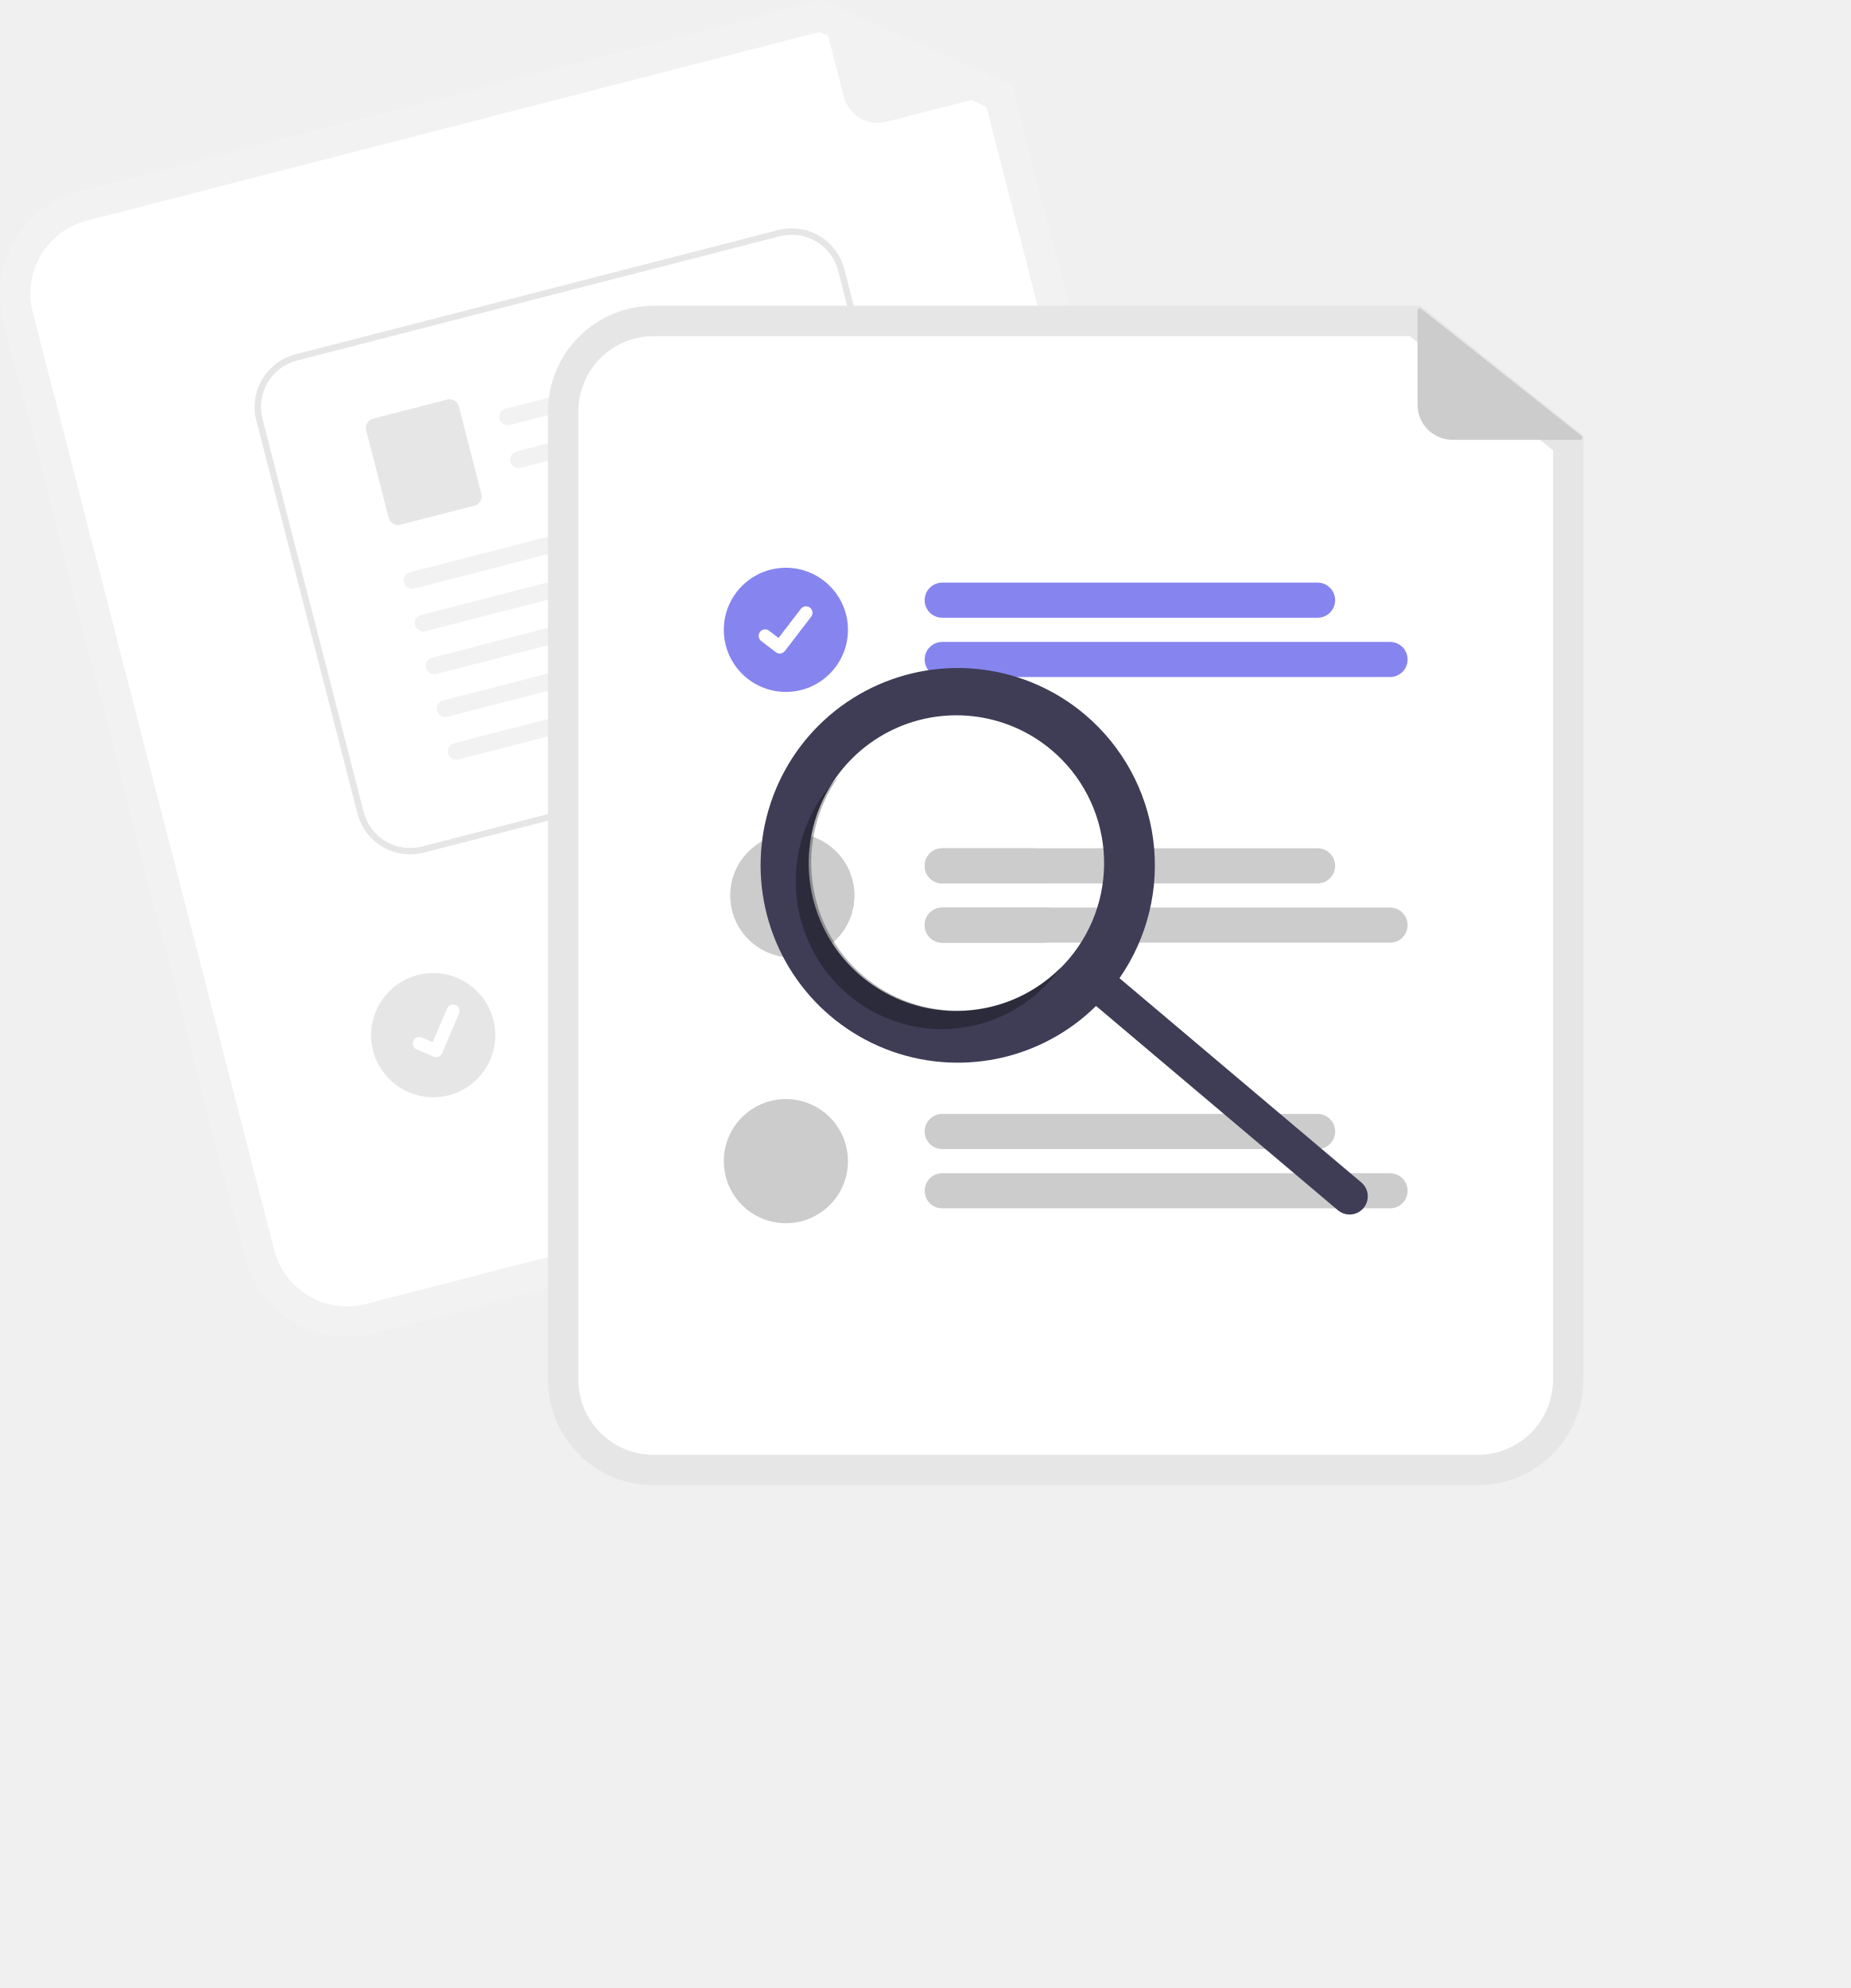
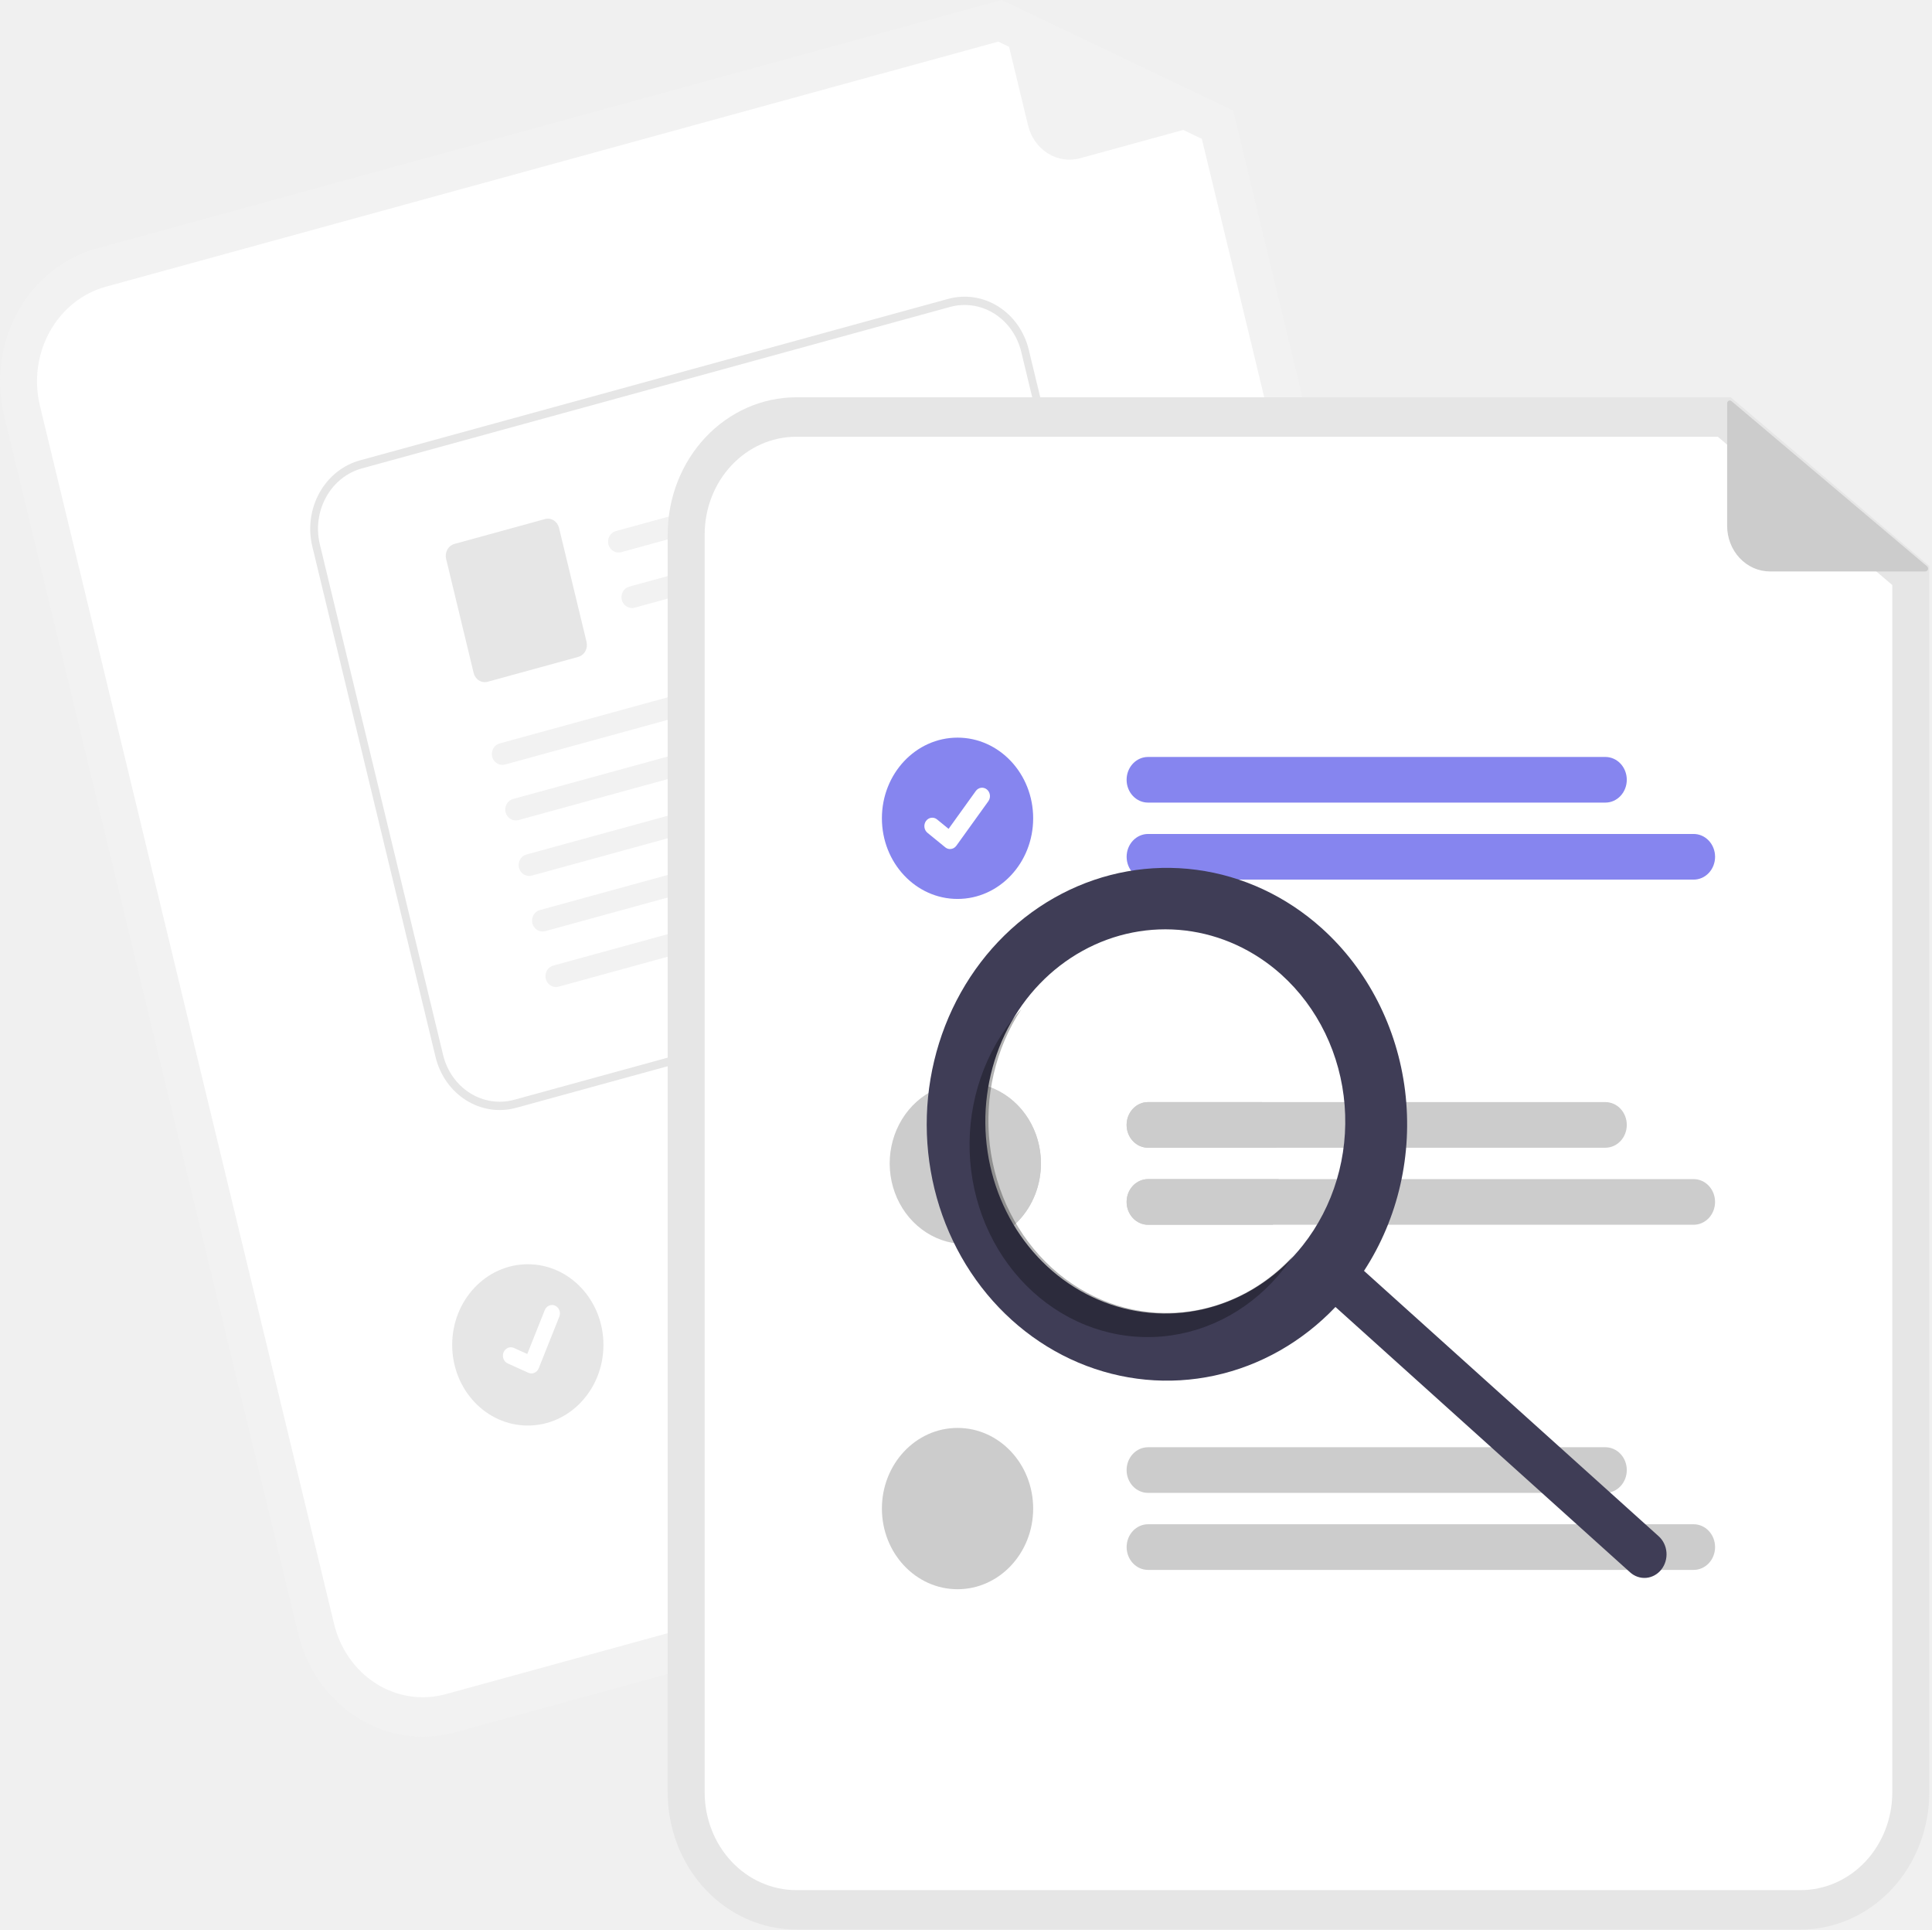
- <svg xmlns="http://www.w3.org/2000/svg" width="579" height="622" viewBox="0 0 579 622" fill="none">
+ <svg xmlns="http://www.w3.org/2000/svg" width="701" height="700" viewBox="0 0 701 700" fill="none">
  <g id="search_img">
    <g id="backpage">
-       <path id="Vector" d="M366.643 352.86L116.794 417.199C108.319 419.371 99.328 418.093 91.794 413.645C84.26 409.196 78.799 401.941 76.607 393.471L1.046 100.044C-1.126 91.569 0.152 82.578 4.601 75.044C9.049 67.51 16.304 62.048 24.774 59.857L257.218 6.10352e-05L316.713 26.634L390.371 312.673C392.543 321.148 391.265 330.139 386.817 337.673C382.368 345.207 375.113 350.669 366.643 352.86V352.86Z" fill="#F2F2F2" />
-       <path id="Vector_2" d="M27.143 69.057C21.111 70.617 15.945 74.507 12.777 79.872C9.609 85.237 8.699 91.639 10.246 97.675L85.807 391.102C87.368 397.134 91.257 402.3 96.622 405.468C101.987 408.636 108.39 409.546 114.425 407.999L364.274 343.66C370.306 342.1 375.472 338.21 378.64 332.845C381.808 327.48 382.718 321.078 381.171 315.042L308.654 33.435L256.369 10.028L27.143 69.057Z" fill="white" />
-       <path id="Ellipse 44" d="M135.555 343.301C146.282 343.301 154.978 334.605 154.978 323.878C154.978 313.151 146.282 304.455 135.555 304.455C124.828 304.455 116.132 313.151 116.132 323.878C116.132 334.605 124.828 343.301 135.555 343.301Z" fill="#E6E6E6" />
-       <path id="Vector_3" d="M283.64 227.896L132.565 266.785C128.199 267.904 123.567 267.245 119.686 264.953C115.805 262.661 112.992 258.924 111.864 254.56L80.204 131.57C79.085 127.204 79.744 122.572 82.036 118.691C84.328 114.81 88.066 111.997 92.429 110.868L243.504 71.979C247.87 70.861 252.502 71.519 256.383 73.811C260.264 76.103 263.077 79.841 264.206 84.205L295.865 207.195C296.984 211.561 296.325 216.193 294.033 220.074C291.741 223.955 288.003 226.768 283.64 227.896Z" fill="white" />
-       <path id="Path 411" d="M235.84 113.334L159.594 132.96C158.928 133.146 158.215 133.072 157.601 132.753C156.987 132.434 156.517 131.894 156.286 131.242C156.178 130.901 156.141 130.542 156.177 130.186C156.213 129.831 156.321 129.486 156.494 129.174C156.668 128.861 156.903 128.587 157.186 128.369C157.468 128.15 157.793 127.992 158.139 127.903L235.752 107.924C238.887 109.512 238.062 112.761 235.839 113.334L235.84 113.334Z" fill="#F2F2F2" />
-       <path id="Path 413" d="M148.515 158.192L125.245 164.182C124.485 164.377 123.679 164.262 123.004 163.863C122.328 163.464 121.838 162.813 121.642 162.054L114.574 134.594C114.379 133.834 114.493 133.028 114.892 132.352C115.291 131.677 115.942 131.187 116.701 130.991L139.971 125.001C140.731 124.806 141.537 124.921 142.212 125.32C142.888 125.719 143.378 126.369 143.574 127.129L150.643 154.589C150.838 155.349 150.723 156.155 150.324 156.83C149.925 157.506 149.274 157.996 148.515 158.192V158.192Z" fill="#E6E6E6" />
-       <path id="Path 414" d="M246.11 154.148L129.745 184.102C129.079 184.288 128.366 184.214 127.752 183.895C127.138 183.576 126.668 183.036 126.437 182.384C126.329 182.043 126.292 181.684 126.328 181.328C126.364 180.972 126.472 180.628 126.645 180.315C126.818 180.003 127.054 179.729 127.336 179.511C127.619 179.292 127.943 179.133 128.289 179.044L246.023 148.738C249.158 150.326 248.333 153.576 246.11 154.148L246.11 154.148Z" fill="#F2F2F2" />
-       <path id="Path 415" d="M249.554 167.526L133.189 197.48C132.522 197.666 131.81 197.592 131.196 197.273C130.582 196.954 130.111 196.414 129.88 195.761C129.773 195.421 129.736 195.061 129.772 194.706C129.807 194.35 129.915 194.006 130.089 193.693C130.262 193.381 130.497 193.107 130.78 192.888C131.063 192.67 131.387 192.511 131.733 192.422L249.467 162.116C252.602 163.704 251.777 166.954 249.554 167.526V167.526Z" fill="#F2F2F2" />
-       <path id="Path 416" d="M252.995 180.895L136.63 210.849C135.964 211.035 135.251 210.961 134.637 210.642C134.023 210.323 133.553 209.783 133.322 209.131C133.214 208.79 133.177 208.431 133.213 208.075C133.249 207.72 133.357 207.375 133.53 207.063C133.704 206.75 133.939 206.476 134.222 206.258C134.504 206.039 134.829 205.88 135.175 205.791L252.908 175.485C256.043 177.073 255.218 180.323 252.995 180.895V180.895Z" fill="#F2F2F2" />
-       <path id="Path 417" d="M256.438 194.272L140.074 224.226C139.407 224.412 138.695 224.338 138.081 224.019C137.466 223.7 136.996 223.16 136.765 222.507C136.658 222.167 136.621 221.808 136.657 221.452C136.692 221.096 136.8 220.752 136.974 220.439C137.147 220.127 137.382 219.853 137.665 219.634C137.948 219.416 138.272 219.257 138.618 219.168L256.351 188.862C259.487 190.45 258.662 193.7 256.438 194.272L256.438 194.272Z" fill="#F2F2F2" />
-       <path id="Path 418" d="M259.88 207.642L143.515 237.596C142.849 237.782 142.136 237.708 141.522 237.389C140.908 237.07 140.438 236.53 140.207 235.878C140.099 235.537 140.062 235.178 140.098 234.822C140.134 234.467 140.242 234.122 140.415 233.81C140.589 233.497 140.824 233.223 141.107 233.005C141.389 232.786 141.714 232.627 142.06 232.538L259.793 202.232C262.928 203.821 262.103 207.07 259.88 207.642V207.642Z" fill="#F2F2F2" />
-       <path id="Path 395" d="M136.988 330.686C136.565 330.796 136.118 330.765 135.714 330.598L135.689 330.588L130.398 328.345C130.152 328.241 129.929 328.089 129.742 327.899C129.555 327.709 129.408 327.484 129.308 327.237C129.208 326.99 129.157 326.725 129.16 326.459C129.162 326.192 129.217 325.928 129.322 325.683C129.426 325.438 129.578 325.215 129.768 325.028C129.958 324.842 130.184 324.694 130.431 324.595C130.678 324.495 130.943 324.445 131.21 324.448C131.476 324.451 131.74 324.506 131.985 324.611L135.414 326.07L139.907 315.5C140.011 315.255 140.162 315.033 140.352 314.847C140.542 314.66 140.767 314.513 141.014 314.413C141.261 314.314 141.525 314.264 141.792 314.266C142.058 314.269 142.321 314.323 142.566 314.428L142.567 314.428L142.54 314.497L142.568 314.428C143.062 314.639 143.453 315.037 143.654 315.536C143.855 316.035 143.85 316.593 143.64 317.088L138.354 329.515C138.232 329.801 138.045 330.056 137.808 330.259C137.571 330.461 137.291 330.607 136.989 330.683L136.988 330.686Z" fill="white" />
-       <path id="Vector_4" d="M316.078 28.148L277.41 38.105C274.588 38.832 271.591 38.407 269.081 36.925C266.571 35.443 264.753 33.025 264.026 30.202L256.672 1.643C256.639 1.518 256.643 1.386 256.682 1.263C256.721 1.14 256.794 1.031 256.893 0.947C256.992 0.864 257.112 0.81 257.239 0.792C257.367 0.773 257.498 0.791 257.616 0.844L316.185 26.855C316.316 26.912 316.425 27.009 316.497 27.132C316.57 27.255 316.603 27.397 316.591 27.539C316.579 27.681 316.524 27.816 316.432 27.925C316.34 28.034 316.216 28.112 316.078 28.148V28.148Z" fill="#F2F2F2" />
-       <path id="Vector_5" d="M295.735 278.728L181.982 308.021C181.283 308.201 180.556 308.241 179.841 308.14C179.127 308.039 178.439 307.798 177.818 307.431C177.196 307.064 176.653 306.578 176.22 306.002C175.786 305.425 175.47 304.768 175.29 304.069C175.11 303.371 175.07 302.643 175.171 301.929C175.272 301.214 175.513 300.526 175.88 299.905C176.247 299.284 176.732 298.74 177.309 298.307C177.886 297.873 178.543 297.557 179.241 297.377L292.994 268.085C293.693 267.905 294.421 267.864 295.135 267.965C295.85 268.066 296.537 268.307 297.159 268.674C297.78 269.041 298.323 269.527 298.757 270.104C299.191 270.68 299.506 271.337 299.686 272.036C299.866 272.735 299.907 273.462 299.806 274.177C299.705 274.891 299.464 275.579 299.097 276.2C298.73 276.822 298.244 277.365 297.667 277.799C297.09 278.232 296.434 278.548 295.735 278.728Z" fill="#CCCCCC" />
-       <path id="Vector_6" d="M322.313 291.036L186.607 325.982C185.196 326.345 183.698 326.133 182.443 325.392C181.188 324.651 180.279 323.442 179.915 322.03C179.552 320.619 179.764 319.121 180.505 317.866C181.246 316.611 182.455 315.702 183.867 315.338L319.572 280.393C320.983 280.031 322.48 280.244 323.733 280.985C324.987 281.726 325.896 282.935 326.259 284.345C326.622 285.756 326.411 287.253 325.671 288.507C324.931 289.762 323.723 290.672 322.313 291.036V291.036Z" fill="#CCCCCC" />
-       <path id="Vector_7" d="M283.64 227.896L132.565 266.785C128.199 267.904 123.567 267.245 119.686 264.953C115.805 262.661 112.992 258.924 111.864 254.56L80.204 131.57C79.085 127.204 79.744 122.572 82.036 118.691C84.328 114.81 88.066 111.997 92.429 110.868L243.504 71.979C247.87 70.861 252.502 71.519 256.383 73.811C260.264 76.103 263.077 79.841 264.206 84.205L295.865 207.195C296.984 211.561 296.325 216.193 294.033 220.074C291.741 223.955 288.003 226.768 283.64 227.896ZM92.928 112.805C89.078 113.801 85.78 116.283 83.757 119.708C81.735 123.132 81.154 127.219 82.141 131.071L113.801 254.062C114.796 257.912 117.279 261.21 120.703 263.232C124.127 265.254 128.214 265.836 132.066 264.849L283.141 225.96C286.992 224.964 290.29 222.481 292.312 219.057C294.334 215.633 294.915 211.546 293.928 207.694L262.269 84.703C261.273 80.853 258.791 77.555 255.366 75.533C251.942 73.51 247.855 72.929 244.003 73.916L92.928 112.805Z" fill="#E6E6E6" />
-       <path id="Path 412" d="M239.283 126.708L163.037 146.334C162.37 146.52 161.658 146.446 161.044 146.127C160.43 145.808 159.96 145.268 159.729 144.616C159.621 144.275 159.584 143.916 159.62 143.56C159.656 143.205 159.764 142.86 159.937 142.548C160.11 142.235 160.346 141.961 160.628 141.743C160.911 141.524 161.235 141.366 161.581 141.277L239.195 121.298C242.33 122.886 241.505 126.135 239.282 126.708L239.283 126.708Z" fill="#F2F2F2" />
+       <path id="Vector" d="M517.996 531.555L165.004 628.477C153.03 631.749 140.328 629.823 129.684 623.123C119.04 616.421 111.323 605.492 108.227 592.732L1.474 150.708C-1.595 137.941 0.21 124.397 6.495 113.048C12.78 101.699 23.03 93.471 34.997 90.17L363.398 6.10352e-05L447.453 40.122L551.519 471.017C554.588 483.784 552.782 497.328 546.498 508.677C540.212 520.027 529.962 528.255 517.996 531.555Z" fill="#F2F2F2" />
+       <path id="Vector_2" d="M38.344 104.028C29.822 106.379 22.523 112.238 18.047 120.32C13.572 128.402 12.286 138.047 14.471 147.139L121.225 589.164C123.43 598.25 128.925 606.033 136.505 610.805C144.084 615.577 153.131 616.948 161.657 614.618L514.648 517.696C523.171 515.346 530.469 509.486 534.945 501.404C539.421 493.322 540.707 483.678 538.521 474.585L436.067 50.367L362.198 15.107L38.344 104.028Z" fill="white" />
+       <path id="Ellipse 44" d="M191.51 517.155C206.665 517.155 218.951 504.055 218.951 487.896C218.951 471.737 206.665 458.637 191.51 458.637C176.355 458.637 164.069 471.737 164.069 487.896C164.069 504.055 176.355 517.155 191.51 517.155Z" fill="#E6E6E6" />
+       <path id="Vector_3" d="M400.727 343.307L187.286 401.89C181.117 403.576 174.573 402.583 169.09 399.13C163.607 395.678 159.632 390.048 158.039 383.474L113.309 198.2C111.728 191.623 112.659 184.645 115.897 178.798C119.135 172.952 124.416 168.714 130.581 167.014L344.022 108.431C350.191 106.746 356.735 107.738 362.218 111.191C367.701 114.644 371.675 120.274 373.27 126.848L417.999 312.123C419.58 318.7 418.649 325.677 415.411 331.524C412.172 337.37 406.891 341.608 400.727 343.307Z" fill="white" />
+       <path id="Path 411" d="M333.194 170.729L225.473 200.294C224.532 200.574 223.524 200.462 222.657 199.982C221.789 199.501 221.125 198.688 220.799 197.706C220.646 197.192 220.594 196.651 220.645 196.115C220.696 195.58 220.848 195.06 221.093 194.59C221.339 194.119 221.671 193.706 222.071 193.378C222.469 193.048 222.928 192.81 223.417 192.676L333.07 162.579C337.499 164.971 336.334 169.865 333.193 170.729H333.194Z" fill="#F2F2F2" />
+       <path id="Path 413" d="M209.82 238.303L176.944 247.327C175.87 247.621 174.731 247.447 173.778 246.846C172.822 246.245 172.13 245.265 171.853 244.121L161.867 202.755C161.592 201.61 161.753 200.396 162.317 199.378C162.88 198.361 163.8 197.623 164.873 197.327L197.749 188.304C198.823 188.01 199.961 188.183 200.915 188.784C201.87 189.386 202.562 190.365 202.839 191.51L212.826 232.876C213.102 234.021 212.939 235.235 212.376 236.252C211.812 237.27 210.892 238.008 209.82 238.303Z" fill="#E6E6E6" />
+       <path id="Path 414" d="M347.704 232.212L183.301 277.335C182.36 277.615 181.353 277.504 180.486 277.023C179.618 276.542 178.954 275.729 178.628 274.747C178.475 274.233 178.423 273.692 178.474 273.156C178.525 272.62 178.677 272.102 178.922 271.63C179.166 271.16 179.499 270.747 179.898 270.419C180.298 270.089 180.755 269.849 181.244 269.715L347.581 224.062C352.01 226.454 350.845 231.35 347.704 232.212Z" fill="#F2F2F2" />
+       <path id="Path 415" d="M352.57 252.364L188.167 297.488C187.225 297.768 186.219 297.656 185.351 297.176C184.484 296.695 183.818 295.882 183.492 294.898C183.341 294.386 183.289 293.844 183.34 293.309C183.389 292.773 183.542 292.254 183.787 291.783C184.032 291.313 184.364 290.9 184.764 290.57C185.163 290.242 185.621 290.002 186.11 289.868L352.447 244.215C356.876 246.607 355.711 251.503 352.57 252.364Z" fill="#F2F2F2" />
+       <path id="Path 416" d="M357.431 272.504L193.029 317.627C192.088 317.907 191.08 317.796 190.213 317.315C189.345 316.835 188.681 316.021 188.355 315.039C188.202 314.525 188.15 313.984 188.201 313.448C188.252 312.913 188.404 312.394 188.649 311.924C188.895 311.452 189.227 311.039 189.627 310.711C190.025 310.381 190.484 310.142 190.973 310.008L357.308 264.354C361.738 266.746 360.572 271.642 357.431 272.504Z" fill="#F2F2F2" />
+       <path id="Path 417" d="M362.296 292.655L197.894 337.778C196.952 338.059 195.946 337.947 195.079 337.467C194.21 336.986 193.546 336.173 193.219 335.189C193.068 334.677 193.016 334.136 193.067 333.6C193.116 333.063 193.269 332.545 193.515 332.074C193.759 331.604 194.091 331.191 194.491 330.861C194.891 330.533 195.348 330.293 195.837 330.159L362.173 284.505C366.603 286.898 365.438 291.793 362.296 292.655Z" fill="#F2F2F2" />
+       <path id="Path 418" d="M367.159 312.796L202.756 357.919C201.815 358.199 200.808 358.088 199.94 357.607C199.073 357.127 198.409 356.313 198.082 355.331C197.93 354.818 197.877 354.277 197.928 353.74C197.979 353.206 198.132 352.686 198.376 352.216C198.622 351.744 198.954 351.332 199.354 351.003C199.752 350.673 200.211 350.434 200.7 350.3L367.036 304.646C371.465 307.04 370.299 311.934 367.159 312.796Z" fill="#F2F2F2" />
+       <path id="Path 395" d="M193.534 498.152C192.937 498.318 192.305 498.271 191.735 498.019L191.699 498.004L184.224 494.625C183.876 494.469 183.561 494.24 183.297 493.953C183.033 493.667 182.825 493.328 182.684 492.956C182.543 492.584 182.471 492.185 182.475 491.784C182.478 491.382 182.555 490.984 182.704 490.615C182.851 490.246 183.065 489.91 183.334 489.629C183.602 489.348 183.922 489.125 184.271 488.976C184.62 488.826 184.994 488.75 185.371 488.755C185.747 488.759 186.12 488.842 186.466 489L191.311 491.198L197.658 475.275C197.805 474.906 198.019 474.572 198.287 474.292C198.556 474.01 198.873 473.788 199.222 473.638C199.571 473.489 199.944 473.413 200.322 473.416C200.697 473.421 201.069 473.502 201.415 473.66H201.417L201.378 473.764L201.418 473.66C202.116 473.978 202.668 474.578 202.952 475.33C203.236 476.081 203.229 476.922 202.933 477.668L195.464 496.388C195.292 496.819 195.028 497.203 194.693 497.509C194.358 497.813 193.963 498.033 193.536 498.147L193.534 498.152Z" fill="white" />
+       <path id="Vector_4" d="M446.556 42.402L391.925 57.402C387.938 58.497 383.704 57.858 380.158 55.625C376.612 53.393 374.043 49.749 373.016 45.497L362.626 2.475C362.58 2.286 362.585 2.088 362.64 1.903C362.696 1.718 362.799 1.553 362.939 1.427C363.078 1.301 363.248 1.22 363.427 1.192C363.608 1.165 363.793 1.192 363.96 1.271L446.707 40.454C446.893 40.541 447.047 40.688 447.148 40.872C447.251 41.057 447.298 41.272 447.281 41.486C447.264 41.7 447.186 41.903 447.056 42.067C446.926 42.231 446.751 42.348 446.556 42.402Z" fill="#F2F2F2" />
+       <path id="Vector_5" d="M417.815 419.881L257.103 464.009C256.115 464.28 255.088 464.34 254.078 464.188C253.069 464.036 252.097 463.673 251.22 463.12C250.341 462.567 249.574 461.835 248.962 460.967C248.349 460.098 247.903 459.108 247.648 458.055C247.394 457.004 247.337 455.907 247.48 454.832C247.623 453.755 247.963 452.718 248.482 451.783C249 450.847 249.686 450.028 250.501 449.375C251.316 448.722 252.244 448.246 253.23 447.975L413.943 403.848C414.93 403.577 415.959 403.516 416.968 403.668C417.978 403.82 418.948 404.183 419.827 404.736C420.704 405.289 421.472 406.021 422.085 406.89C422.698 407.758 423.143 408.747 423.397 409.8C423.652 410.853 423.71 411.948 423.567 413.026C423.424 414.101 423.084 415.138 422.565 416.073C422.047 417.01 421.36 417.828 420.545 418.482C419.73 419.134 418.803 419.61 417.815 419.881Z" fill="#CCCCCC" />
+       <path id="Vector_6" d="M455.365 438.422L263.637 491.066C261.644 491.612 259.527 491.293 257.754 490.177C255.981 489.061 254.697 487.239 254.183 485.112C253.67 482.987 253.969 480.73 255.016 478.839C256.063 476.949 257.771 475.58 259.766 475.031L451.493 422.389C453.486 421.844 455.601 422.165 457.371 423.281C459.143 424.397 460.427 426.219 460.94 428.343C461.453 430.468 461.155 432.723 460.109 434.613C459.064 436.503 457.357 437.874 455.365 438.422Z" fill="#CCCCCC" />
+       <path id="Vector_7" d="M400.727 343.307L187.286 401.89C181.117 403.576 174.573 402.583 169.09 399.13C163.607 395.678 159.632 390.048 158.039 383.474L113.309 198.2C111.728 191.623 112.659 184.645 115.897 178.798C119.135 172.952 124.416 168.714 130.581 167.014L344.022 108.431C350.191 106.746 356.735 107.738 362.218 111.191C367.701 114.644 371.675 120.274 373.27 126.848L417.999 312.123C419.58 318.7 418.649 325.677 415.411 331.524C412.172 337.37 406.891 341.608 400.727 343.307ZM131.285 169.932C125.846 171.432 121.186 175.171 118.329 180.33C115.472 185.488 114.651 191.645 116.045 197.448L160.775 382.724C162.181 388.524 165.689 393.492 170.527 396.538C175.364 399.584 181.138 400.461 186.581 398.974L400.022 340.391C405.463 338.89 410.122 335.15 412.979 329.992C415.836 324.834 416.657 318.677 415.262 312.874L370.534 127.599C369.127 121.799 365.62 116.83 360.781 113.784C355.944 110.738 350.169 109.862 344.727 111.349L131.285 169.932Z" fill="#E6E6E6" />
+       <path id="Path 412" d="M338.059 190.875L230.337 220.44C229.395 220.721 228.389 220.609 227.521 220.129C226.654 219.648 225.99 218.835 225.663 217.852C225.511 217.339 225.458 216.798 225.509 216.262C225.56 215.727 225.713 215.207 225.957 214.737C226.202 214.266 226.535 213.853 226.933 213.524C227.333 213.194 227.791 212.956 228.28 212.822L337.934 182.726C342.364 185.118 341.198 190.012 338.057 190.875H338.059Z" fill="#F2F2F2" />
    </g>
    <g id="frontpage">
-       <path id="Vector_8" d="M462.475 464.678H204.475C195.726 464.668 187.338 461.188 181.152 455.001C174.965 448.815 171.485 440.427 171.475 431.678V128.678C171.485 119.928 174.965 111.541 181.152 105.354C187.338 99.167 195.726 95.687 204.475 95.678H444.502L495.475 136.306V431.678C495.465 440.427 491.985 448.815 485.799 455.001C479.612 461.188 471.224 464.668 462.475 464.678V464.678Z" fill="#E6E6E6" />
-       <path id="Vector_9" d="M204.475 105.178C198.245 105.185 192.271 107.663 187.866 112.068C183.46 116.474 180.982 122.447 180.975 128.678V431.678C180.982 437.908 183.46 443.881 187.866 448.287C192.271 452.692 198.245 455.17 204.475 455.178H462.475C468.706 455.17 474.679 452.692 479.084 448.287C483.49 443.881 485.968 437.908 485.975 431.678V140.883L441.179 105.178H204.475Z" fill="white" />
-       <path id="Vector_10" d="M412.294 193.282H294.83C293.373 193.282 291.975 192.703 290.945 191.672C289.914 190.642 289.335 189.244 289.335 187.786C289.335 186.329 289.914 184.931 290.945 183.901C291.975 182.87 293.373 182.291 294.83 182.291H412.294C413.752 182.291 415.149 182.87 416.18 183.901C417.211 184.931 417.79 186.329 417.79 187.786C417.79 189.244 417.211 190.642 416.18 191.672C415.149 192.703 413.752 193.282 412.294 193.282V193.282Z" fill="#8685EF" />
-       <path id="Vector_11" d="M434.963 211.829H294.83C293.374 211.827 291.978 211.247 290.949 210.217C289.92 209.186 289.342 207.79 289.342 206.333C289.342 204.877 289.92 203.48 290.949 202.45C291.978 201.42 293.374 200.84 294.83 200.838H434.963C435.685 200.837 436.4 200.978 437.068 201.254C437.735 201.53 438.342 201.934 438.853 202.445C439.364 202.955 439.77 203.561 440.046 204.229C440.323 204.896 440.465 205.611 440.465 206.333C440.465 207.056 440.323 207.771 440.046 208.438C439.77 209.105 439.364 209.711 438.853 210.222C438.342 210.732 437.735 211.137 437.068 211.413C436.4 211.688 435.685 211.83 434.963 211.829V211.829Z" fill="#8685EF" />
-       <path id="Vector_12" d="M412.295 265.406H294.835C293.378 265.406 291.98 265.984 290.949 267.015C289.919 268.045 289.34 269.443 289.34 270.901C289.34 272.358 289.919 273.756 290.949 274.786C291.98 275.817 293.378 276.396 294.835 276.396H412.295C413.752 276.396 415.15 275.817 416.18 274.786C417.211 273.756 417.79 272.358 417.79 270.901C417.79 269.443 417.211 268.045 416.18 267.015C415.15 265.984 413.752 265.406 412.295 265.406V265.406Z" fill="#CCCCCC" />
-       <path id="Vector_13" d="M434.965 283.956H294.835C293.378 283.956 291.98 284.535 290.949 285.565C289.919 286.596 289.34 287.993 289.34 289.451C289.34 290.908 289.919 292.306 290.949 293.336C291.98 294.367 293.378 294.946 294.835 294.946H434.965C436.422 294.946 437.82 294.367 438.85 293.336C439.881 292.306 440.46 290.908 440.46 289.451C440.46 287.993 439.881 286.596 438.85 285.565C437.82 284.535 436.422 283.956 434.965 283.956Z" fill="#CCCCCC" />
-       <path id="Vector_14" d="M412.294 359.517H294.83C293.373 359.517 291.975 358.938 290.945 357.908C289.914 356.877 289.335 355.479 289.335 354.022C289.335 352.564 289.914 351.166 290.945 350.136C291.975 349.105 293.373 348.526 294.83 348.526H412.294C413.752 348.526 415.149 349.105 416.18 350.136C417.211 351.166 417.79 352.564 417.79 354.022C417.79 355.479 417.211 356.877 416.18 357.908C415.149 358.938 413.752 359.517 412.294 359.517V359.517Z" fill="#CCCCCC" />
-       <path id="Vector_15" d="M434.963 378.064H294.83C293.374 378.062 291.978 377.482 290.949 376.452C289.92 375.421 289.342 374.025 289.342 372.569C289.342 371.112 289.92 369.716 290.949 368.685C291.978 367.655 293.374 367.075 294.83 367.073H434.963C435.685 367.072 436.4 367.214 437.068 367.489C437.735 367.765 438.342 368.17 438.853 368.68C439.364 369.191 439.77 369.797 440.046 370.464C440.323 371.131 440.465 371.846 440.465 372.569C440.465 373.291 440.323 374.006 440.046 374.673C439.77 375.341 439.364 375.947 438.853 376.457C438.342 376.967 437.735 377.372 437.068 377.648C436.4 377.924 435.685 378.065 434.963 378.064Z" fill="#CCCCCC" />
-       <path id="Ellipse 44_2" d="M245.916 216.483C256.643 216.483 265.339 207.787 265.339 197.06C265.339 186.333 256.643 177.637 245.916 177.637C235.188 177.637 226.492 186.333 226.492 197.06C226.492 207.787 235.188 216.483 245.916 216.483Z" fill="#8685EF" />
-       <path id="Path 395_2" d="M243.991 204.469C243.554 204.47 243.129 204.329 242.779 204.066L242.757 204.05L238.193 200.558C237.98 200.397 237.802 200.194 237.669 199.964C237.535 199.733 237.448 199.478 237.412 199.214C237.377 198.949 237.395 198.68 237.463 198.423C237.532 198.165 237.651 197.923 237.813 197.712C237.976 197.5 238.178 197.322 238.409 197.189C238.64 197.056 238.895 196.969 239.16 196.935C239.424 196.9 239.693 196.918 239.951 196.987C240.208 197.056 240.45 197.176 240.661 197.339L243.618 199.606L250.604 190.491C250.766 190.28 250.968 190.102 251.199 189.969C251.429 189.836 251.684 189.749 251.948 189.714C252.212 189.68 252.48 189.697 252.737 189.766C252.995 189.835 253.236 189.954 253.447 190.116L253.448 190.116L253.404 190.176L253.449 190.116C253.875 190.444 254.154 190.927 254.224 191.46C254.295 191.993 254.151 192.532 253.824 192.959L245.606 203.676C245.416 203.923 245.172 204.122 244.892 204.26C244.612 204.397 244.304 204.468 243.993 204.467L243.991 204.469Z" fill="white" />
-       <path id="Vector_16" d="M267.335 280.176C267.336 282.727 266.834 285.253 265.859 287.61C264.883 289.967 263.453 292.109 261.65 293.913C259.846 295.718 257.705 297.149 255.349 298.126C252.992 299.102 250.466 299.605 247.915 299.606C247.748 299.609 247.581 299.602 247.415 299.586C243.596 299.488 239.891 298.266 236.763 296.072C233.635 293.879 231.223 290.812 229.829 287.255C228.436 283.698 228.122 279.808 228.928 276.074C229.733 272.34 231.623 268.926 234.359 266.26C237.095 263.593 240.557 261.793 244.311 261.085C248.065 260.376 251.944 260.791 255.464 262.276C258.984 263.761 261.988 266.252 264.099 269.436C266.21 272.619 267.336 276.355 267.335 280.176V280.176Z" fill="#CCCCCC" />
-       <path id="Ellipse 44_3" d="M245.916 382.718C256.643 382.718 265.339 374.022 265.339 363.295C265.339 352.568 256.643 343.872 245.916 343.872C235.188 343.872 226.492 352.568 226.492 363.295C226.492 374.022 235.188 382.718 245.916 382.718Z" fill="#CCCCCC" />
-       <path id="Vector_17" d="M494.483 137.614H454.554C451.639 137.614 448.843 136.456 446.782 134.395C444.721 132.334 443.563 129.538 443.563 126.623V97.132C443.563 97.003 443.6 96.877 443.668 96.767C443.737 96.658 443.835 96.57 443.951 96.514C444.067 96.458 444.197 96.435 444.325 96.449C444.454 96.464 444.575 96.514 444.677 96.594L494.91 136.389C495.021 136.477 495.103 136.598 495.143 136.735C495.182 136.872 495.179 137.018 495.132 137.153C495.085 137.288 494.997 137.404 494.881 137.487C494.765 137.57 494.626 137.614 494.483 137.614Z" fill="#CCCCCC" />
-       <path id="Vector_18" d="M267.335 280.176C267.336 282.727 266.834 285.253 265.859 287.61C264.883 289.967 263.453 292.109 261.65 293.913C259.846 295.718 257.705 297.149 255.349 298.126C252.992 299.102 250.466 299.605 247.915 299.606C247.748 299.609 247.581 299.602 247.415 299.586C244.906 293.327 243.938 286.556 244.595 279.845C245.251 273.134 247.511 266.68 251.185 261.026C255.703 261.8 259.802 264.147 262.757 267.651C265.713 271.155 267.334 275.591 267.335 280.176V280.176Z" fill="#CCCCCC" />
-       <path id="Vector_19" d="M289.335 270.906C289.338 269.448 289.918 268.05 290.949 267.019C291.98 265.988 293.377 265.408 294.835 265.406H324.105C325.815 268.883 327.03 272.582 327.715 276.396H294.835C293.378 276.395 291.981 275.817 290.95 274.788C289.919 273.759 289.338 272.362 289.335 270.906V270.906Z" fill="#CCCCCC" />
-       <path id="Vector_20" d="M328.395 283.956C328.397 287.667 327.906 291.363 326.935 294.946H294.835C293.378 294.946 291.98 294.367 290.949 293.336C289.919 292.306 289.34 290.908 289.34 289.451C289.34 287.993 289.919 286.596 290.949 285.565C291.98 284.535 293.378 283.956 294.835 283.956H328.395Z" fill="#CCCCCC" />
+       <path id="Vector_8" d="M653.389 700H288.881C276.521 699.985 264.67 694.743 255.93 685.422C247.189 676.104 242.272 663.468 242.258 650.288V193.843C242.272 180.662 247.189 168.028 255.93 158.707C264.67 149.388 276.521 144.145 288.881 144.131H627.996L700.012 205.334V650.288C699.998 663.468 695.081 676.104 686.341 685.422C677.6 694.743 665.75 699.985 653.389 700Z" fill="#E6E6E6" />
+       <path id="Vector_9" d="M288.881 158.442C280.08 158.453 271.639 162.186 265.416 168.821C259.191 175.459 255.69 184.457 255.68 193.843V650.288C255.69 659.673 259.191 668.671 265.416 675.308C271.639 681.944 280.08 685.677 288.881 685.689H653.389C662.192 685.677 670.631 681.944 676.854 675.308C683.079 668.671 686.58 659.673 686.59 650.288V212.229L623.301 158.442H288.881Z" fill="white" />
+       <path id="Vector_10" d="M582.492 291.164H416.537C414.478 291.164 412.503 290.292 411.048 288.738C409.591 287.187 408.773 285.081 408.773 282.884C408.773 280.69 409.591 278.584 411.048 277.032C412.503 275.479 414.478 274.607 416.537 274.607H582.492C584.552 274.607 586.526 275.479 587.982 277.032C589.439 278.584 590.257 280.69 590.257 282.884C590.257 285.081 589.439 287.187 587.982 288.738C586.526 290.292 584.552 291.164 582.492 291.164Z" fill="#8685EF" />
+       <path id="Vector_11" d="M614.519 319.103H416.537C414.48 319.1 412.507 318.227 411.054 316.675C409.6 315.122 408.783 313.019 408.783 310.824C408.783 308.631 409.6 306.526 411.054 304.975C412.507 303.423 414.48 302.549 416.537 302.546H614.519C615.539 302.545 616.55 302.757 617.493 303.173C618.436 303.589 619.293 304.197 620.015 304.967C620.737 305.735 621.311 306.648 621.701 307.655C622.092 308.659 622.293 309.736 622.293 310.824C622.293 311.913 622.092 312.99 621.701 313.995C621.311 315 620.737 315.913 620.015 316.682C619.293 317.451 618.436 318.061 617.493 318.477C616.55 318.891 615.539 319.105 614.519 319.103Z" fill="#8685EF" />
+       <path id="Vector_12" d="M582.494 399.813H416.544C414.485 399.813 412.51 400.683 411.054 402.237C409.598 403.788 408.78 405.894 408.78 408.091C408.78 410.285 409.598 412.391 411.054 413.943C412.51 415.496 414.485 416.368 416.544 416.368H582.494C584.552 416.368 586.527 415.496 587.982 413.943C589.439 412.391 590.257 410.285 590.257 408.091C590.257 405.894 589.439 403.788 587.982 402.237C586.527 400.683 584.552 399.813 582.494 399.813Z" fill="#CCCCCC" />
+       <path id="Vector_13" d="M614.522 427.757H416.544C414.485 427.757 412.51 428.629 411.054 430.181C409.598 431.734 408.78 433.838 408.78 436.035C408.78 438.229 409.598 440.335 411.054 441.887C412.51 443.44 414.485 444.312 416.544 444.312H614.522C616.581 444.312 618.556 443.44 620.011 441.887C621.468 440.335 622.286 438.229 622.286 436.035C622.286 433.838 621.468 431.734 620.011 430.181C618.556 428.629 616.581 427.757 614.522 427.757Z" fill="#CCCCCC" />
+       <path id="Vector_14" d="M582.492 541.583H416.537C414.478 541.583 412.503 540.711 411.048 539.16C409.591 537.606 408.773 535.501 408.773 533.306C408.773 531.109 409.591 529.003 411.048 527.452C412.503 525.899 414.478 525.026 416.537 525.026H582.492C584.552 525.026 586.526 525.899 587.982 527.452C589.439 529.003 590.257 531.109 590.257 533.306C590.257 535.501 589.439 537.606 587.982 539.16C586.526 540.711 584.552 541.583 582.492 541.583Z" fill="#CCCCCC" />
+       <path id="Vector_15" d="M614.519 569.523H416.537C414.48 569.52 412.507 568.646 411.054 567.095C409.6 565.541 408.783 563.439 408.783 561.245C408.783 559.05 409.6 556.947 411.054 555.394C412.507 553.843 414.48 552.969 416.537 552.966H614.519C615.539 552.964 616.55 553.178 617.493 553.593C618.436 554.008 619.293 554.618 620.015 555.387C620.737 556.156 621.311 557.069 621.701 558.074C622.092 559.079 622.293 560.156 622.293 561.245C622.293 562.333 622.092 563.41 621.701 564.415C621.311 565.421 620.737 566.334 620.015 567.102C619.293 567.87 618.436 568.481 617.493 568.896C616.55 569.312 615.539 569.524 614.519 569.523Z" fill="#CCCCCC" />
+       <path id="Ellipse 44_2" d="M347.43 326.114C362.585 326.114 374.871 313.014 374.871 296.855C374.871 280.696 362.585 267.596 347.43 267.596C332.273 267.596 319.987 280.696 319.987 296.855C319.987 313.014 332.273 326.114 347.43 326.114Z" fill="#8685EF" />
+       <path id="Path 395_2" d="M344.71 308.016C344.093 308.018 343.493 307.805 342.998 307.409L342.967 307.385L336.519 302.124C336.218 301.882 335.966 301.576 335.779 301.23C335.589 300.882 335.466 300.498 335.415 300.1C335.366 299.701 335.391 299.295 335.487 298.908C335.585 298.52 335.753 298.155 335.982 297.837C336.212 297.518 336.498 297.25 336.824 297.049C337.15 296.849 337.511 296.718 337.885 296.667C338.258 296.614 338.638 296.641 339.003 296.745C339.366 296.849 339.708 297.03 340.006 297.275L344.183 300.69L354.053 286.959C354.282 286.641 354.568 286.373 354.894 286.173C355.219 285.973 355.579 285.842 355.952 285.789C356.325 285.738 356.704 285.763 357.067 285.867C357.431 285.971 357.772 286.15 358.07 286.394H358.071L358.009 286.485L358.073 286.394C358.675 286.889 359.069 287.616 359.168 288.419C359.268 289.222 359.065 290.034 358.603 290.677L346.992 306.821C346.724 307.194 346.379 307.493 345.983 307.701C345.588 307.908 345.153 308.015 344.713 308.013L344.71 308.016Z" fill="white" />
+       <path id="Vector_16" d="M377.691 422.063C377.693 425.905 376.983 429.711 375.606 433.261C374.227 436.812 372.207 440.039 369.659 442.756C367.111 445.475 364.086 447.631 360.757 449.103C357.427 450.573 353.858 451.331 350.254 451.332C350.018 451.337 349.782 451.326 349.548 451.302C344.152 451.155 338.918 449.314 334.498 446.009C330.079 442.705 326.671 438.085 324.702 432.727C322.734 427.368 322.29 421.508 323.429 415.883C324.566 410.258 327.237 405.115 331.102 401.099C334.968 397.082 339.859 394.37 345.162 393.303C350.466 392.235 355.947 392.861 360.92 395.098C365.893 397.335 370.137 401.087 373.119 405.884C376.102 410.679 377.693 416.307 377.691 422.063Z" fill="#CCCCCC" />
+       <path id="Ellipse 44_3" d="M347.43 576.534C362.585 576.534 374.871 563.434 374.871 547.275C374.871 531.115 362.585 518.016 347.43 518.016C332.273 518.016 319.987 531.115 319.987 547.275C319.987 563.434 332.273 576.534 347.43 576.534Z" fill="#CCCCCC" />
+       <path id="Vector_17" d="M698.61 207.304H642.198C638.079 207.304 634.129 205.56 631.217 202.455C628.306 199.35 626.67 195.139 626.67 190.747V146.322C626.67 146.127 626.722 145.937 626.818 145.772C626.915 145.607 627.054 145.475 627.218 145.39C627.382 145.306 627.565 145.272 627.746 145.293C627.928 145.315 628.099 145.39 628.243 145.511L699.214 205.459C699.37 205.592 699.486 205.774 699.543 205.98C699.598 206.187 699.594 206.407 699.527 206.61C699.461 206.813 699.337 206.988 699.173 207.113C699.009 207.238 698.812 207.304 698.61 207.304Z" fill="#CCCCCC" />
+       <path id="Vector_18" d="M377.691 422.063C377.693 425.905 376.983 429.711 375.606 433.261C374.227 436.812 372.207 440.039 369.659 442.756C367.111 445.475 364.086 447.631 360.757 449.103C357.427 450.573 353.858 451.331 350.254 451.332C350.018 451.337 349.782 451.326 349.548 451.302C346.003 441.873 344.635 431.674 345.564 421.564C346.49 411.454 349.683 401.732 354.874 393.215C361.257 394.381 367.048 397.916 371.223 403.195C375.4 408.473 377.69 415.156 377.691 422.063Z" fill="#CCCCCC" />
+       <path id="Vector_19" d="M408.773 408.098C408.777 405.902 409.597 403.796 411.054 402.243C412.51 400.69 414.484 399.816 416.544 399.813H457.897C460.313 405.051 462.029 410.623 462.997 416.368H416.544C414.485 416.367 412.512 415.496 411.055 413.946C409.598 412.396 408.777 410.291 408.773 408.098Z" fill="#CCCCCC" />
+       <path id="Vector_20" d="M463.958 427.757C463.961 433.347 463.267 438.915 461.895 444.312H416.544C414.485 444.312 412.51 443.44 411.054 441.887C409.598 440.335 408.78 438.229 408.78 436.035C408.78 433.838 409.598 431.734 411.054 430.181C412.51 428.629 414.485 427.757 416.544 427.757H463.958Z" fill="#CCCCCC" />
    </g>
    <g id="search">
-       <path id="Vector_21" d="M339.476 223.556C330.336 215.836 319.151 210.942 307.283 209.469C295.415 207.996 283.375 210.008 272.628 215.259C261.881 220.51 252.891 228.774 246.751 239.046C240.611 249.318 237.587 261.155 238.045 273.116C238.504 285.077 242.426 296.646 249.335 306.417C256.244 316.187 265.84 323.738 276.958 328.148C288.075 332.559 300.234 333.641 311.954 331.261C323.675 328.882 334.452 323.144 342.973 314.746L418.645 378.655C419.796 379.629 421.287 380.106 422.79 379.98C424.292 379.854 425.683 379.136 426.656 377.984C427.63 376.831 428.106 375.339 427.98 373.835C427.854 372.331 427.137 370.939 425.985 369.965L425.977 369.958L350.305 306.049C359.096 293.421 362.858 277.962 360.855 262.703C358.852 247.443 351.227 233.482 339.476 223.556V223.556ZM334.597 299.895C328.702 306.887 320.868 311.974 312.085 314.51C303.301 317.046 293.964 316.918 285.254 314.143C276.543 311.368 268.85 306.069 263.148 298.918C257.446 291.767 253.99 283.083 253.219 273.967C252.447 264.85 254.394 255.708 258.813 247.699C263.232 239.689 269.924 233.171 278.044 228.969C286.164 224.766 295.347 223.068 304.431 224.089C313.515 225.11 322.093 228.805 329.08 234.705H329.08C333.718 238.623 337.541 243.417 340.329 248.813C343.117 254.21 344.815 260.103 345.327 266.156C345.84 272.209 345.156 278.305 343.315 284.094C341.474 289.882 338.512 295.252 334.597 299.895V299.895Z" fill="#3F3D56" />
-       <path id="Vector_22" opacity="0.3" d="M270.08 305.274C261.306 297.775 255.636 287.208 254.198 275.671C252.761 264.135 255.659 252.472 262.319 243C261.444 243.892 260.599 244.826 259.782 245.803C255.909 250.452 252.977 255.828 251.155 261.625C249.333 267.422 248.656 273.525 249.163 279.587C249.67 285.648 251.351 291.549 254.11 296.953C256.869 302.357 260.652 307.157 265.243 311.08C269.834 315.003 275.142 317.972 280.866 319.818C286.59 321.663 292.617 322.348 298.602 321.835C304.587 321.321 310.414 319.619 315.75 316.825C321.085 314.03 325.825 310.199 329.699 305.55C330.513 304.572 331.28 303.571 332 302.546C323.901 310.788 313.037 315.644 301.566 316.149C290.095 316.655 278.856 312.773 270.08 305.274V305.274Z" fill="black" />
+       <path id="Vector_21" d="M479.613 336.769C466.7 325.14 450.898 317.767 434.131 315.548C417.363 313.329 400.353 316.36 385.169 324.27C369.986 332.181 357.284 344.63 348.61 360.104C339.935 375.577 335.663 393.409 336.31 411.427C336.958 429.446 342.499 446.873 352.26 461.593C362.022 476.31 375.579 487.685 391.287 494.329C406.993 500.973 424.172 502.603 440.73 499.018C457.29 495.434 472.515 486.79 484.554 474.14L591.465 570.413C593.091 571.881 595.198 572.599 597.321 572.409C599.443 572.219 601.408 571.138 602.783 569.402C604.159 567.666 604.832 565.418 604.654 563.152C604.476 560.887 603.463 558.79 601.835 557.322L601.824 557.312L494.913 461.038C507.333 442.015 512.648 418.727 509.818 395.741C506.988 372.753 496.216 351.722 479.613 336.769ZM472.72 451.768C464.392 462.301 453.324 469.964 440.915 473.784C428.505 477.604 415.313 477.411 403.008 473.231C390.7 469.051 379.832 461.068 371.776 450.296C363.72 439.523 358.837 426.442 357.748 412.709C356.657 398.975 359.408 385.204 365.651 373.139C371.894 361.072 381.349 351.253 392.821 344.923C404.293 338.592 417.267 336.034 430.101 337.572C442.935 339.11 455.054 344.676 464.926 353.564C471.478 359.466 476.88 366.688 480.819 374.817C484.758 382.947 487.156 391.824 487.88 400.943C488.605 410.061 487.638 419.244 485.037 427.965C482.436 436.684 478.251 444.773 472.72 451.768Z" fill="#3F3D56" />
+       <path id="Vector_22" opacity="0.3" d="M381.569 459.871C369.173 448.574 361.163 432.656 359.131 415.276C357.101 397.898 361.195 380.329 370.605 366.06C369.368 367.404 368.174 368.811 367.02 370.282C361.548 377.286 357.406 385.384 354.832 394.117C352.258 402.85 351.301 412.043 352.017 421.175C352.734 430.306 355.109 439.195 359.007 447.336C362.905 455.476 368.249 462.707 374.736 468.617C381.222 474.527 388.721 478.999 396.808 481.78C404.895 484.559 413.41 485.591 421.866 484.818C430.322 484.044 438.554 481.48 446.093 477.271C453.63 473.061 460.327 467.29 465.8 460.286C466.95 458.813 468.034 457.305 469.051 455.761C457.609 468.177 442.26 475.492 426.053 476.253C409.847 477.015 393.968 471.167 381.569 459.871Z" fill="black" />
    </g>
  </g>
</svg>
